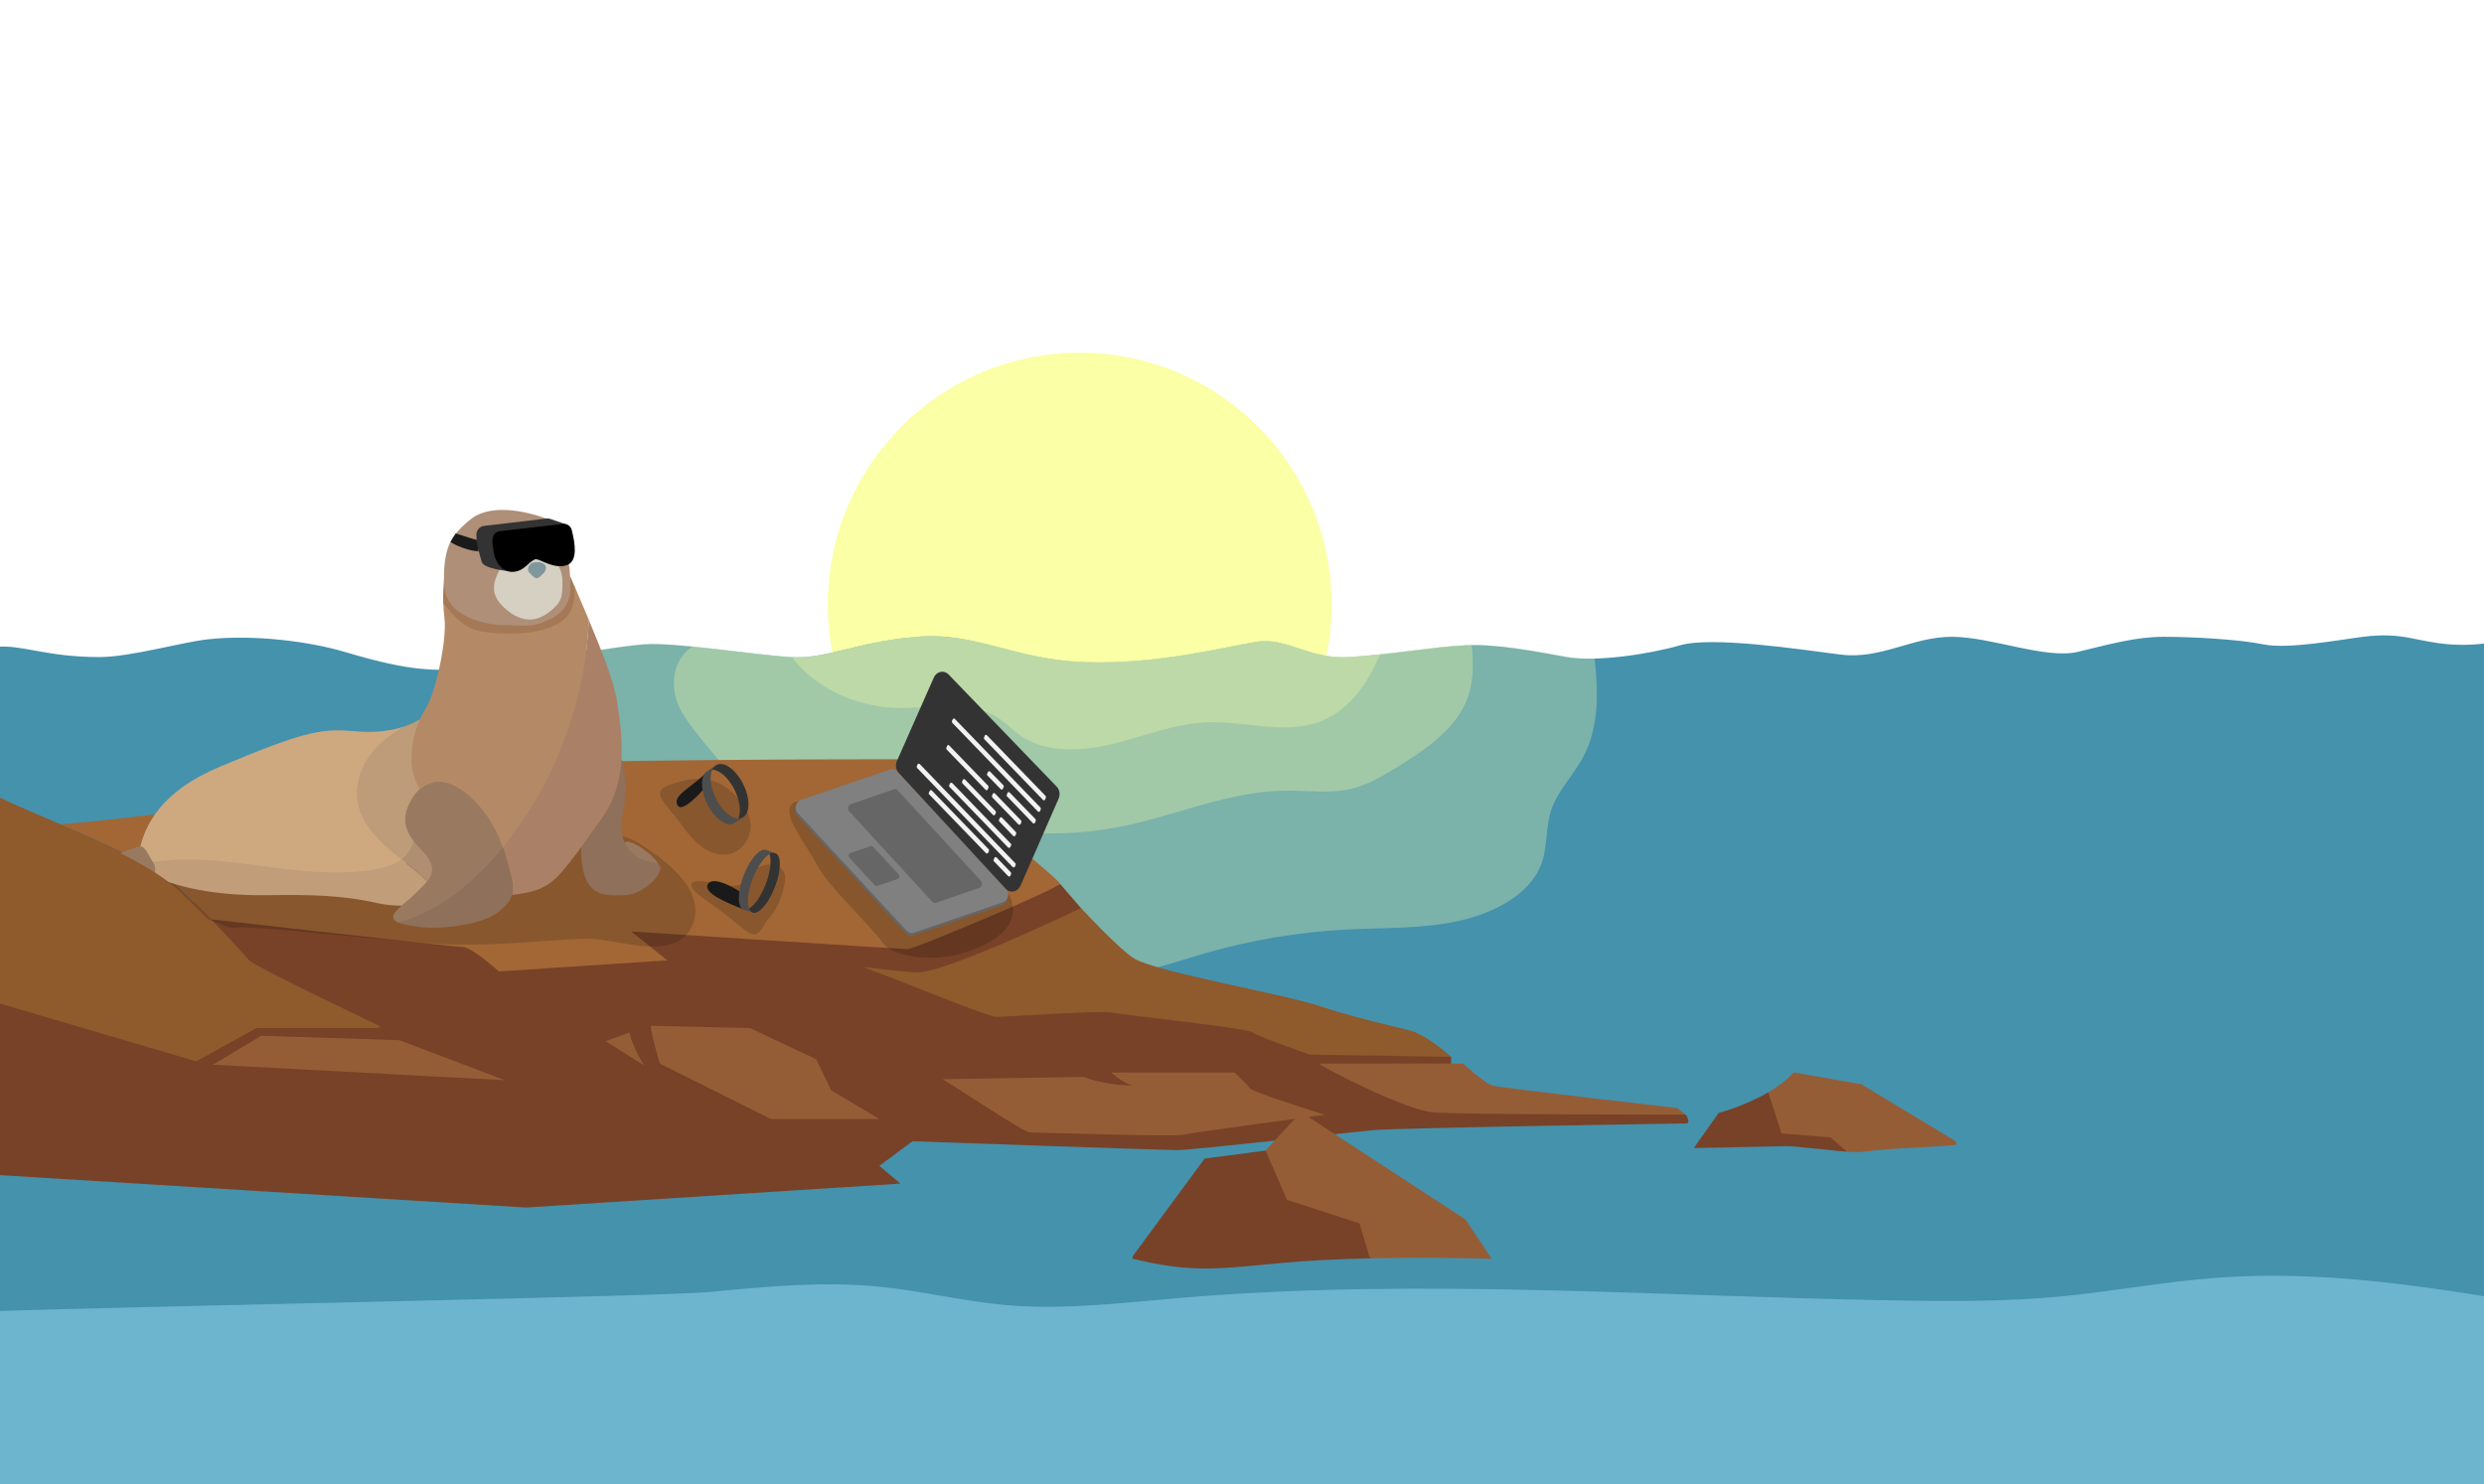
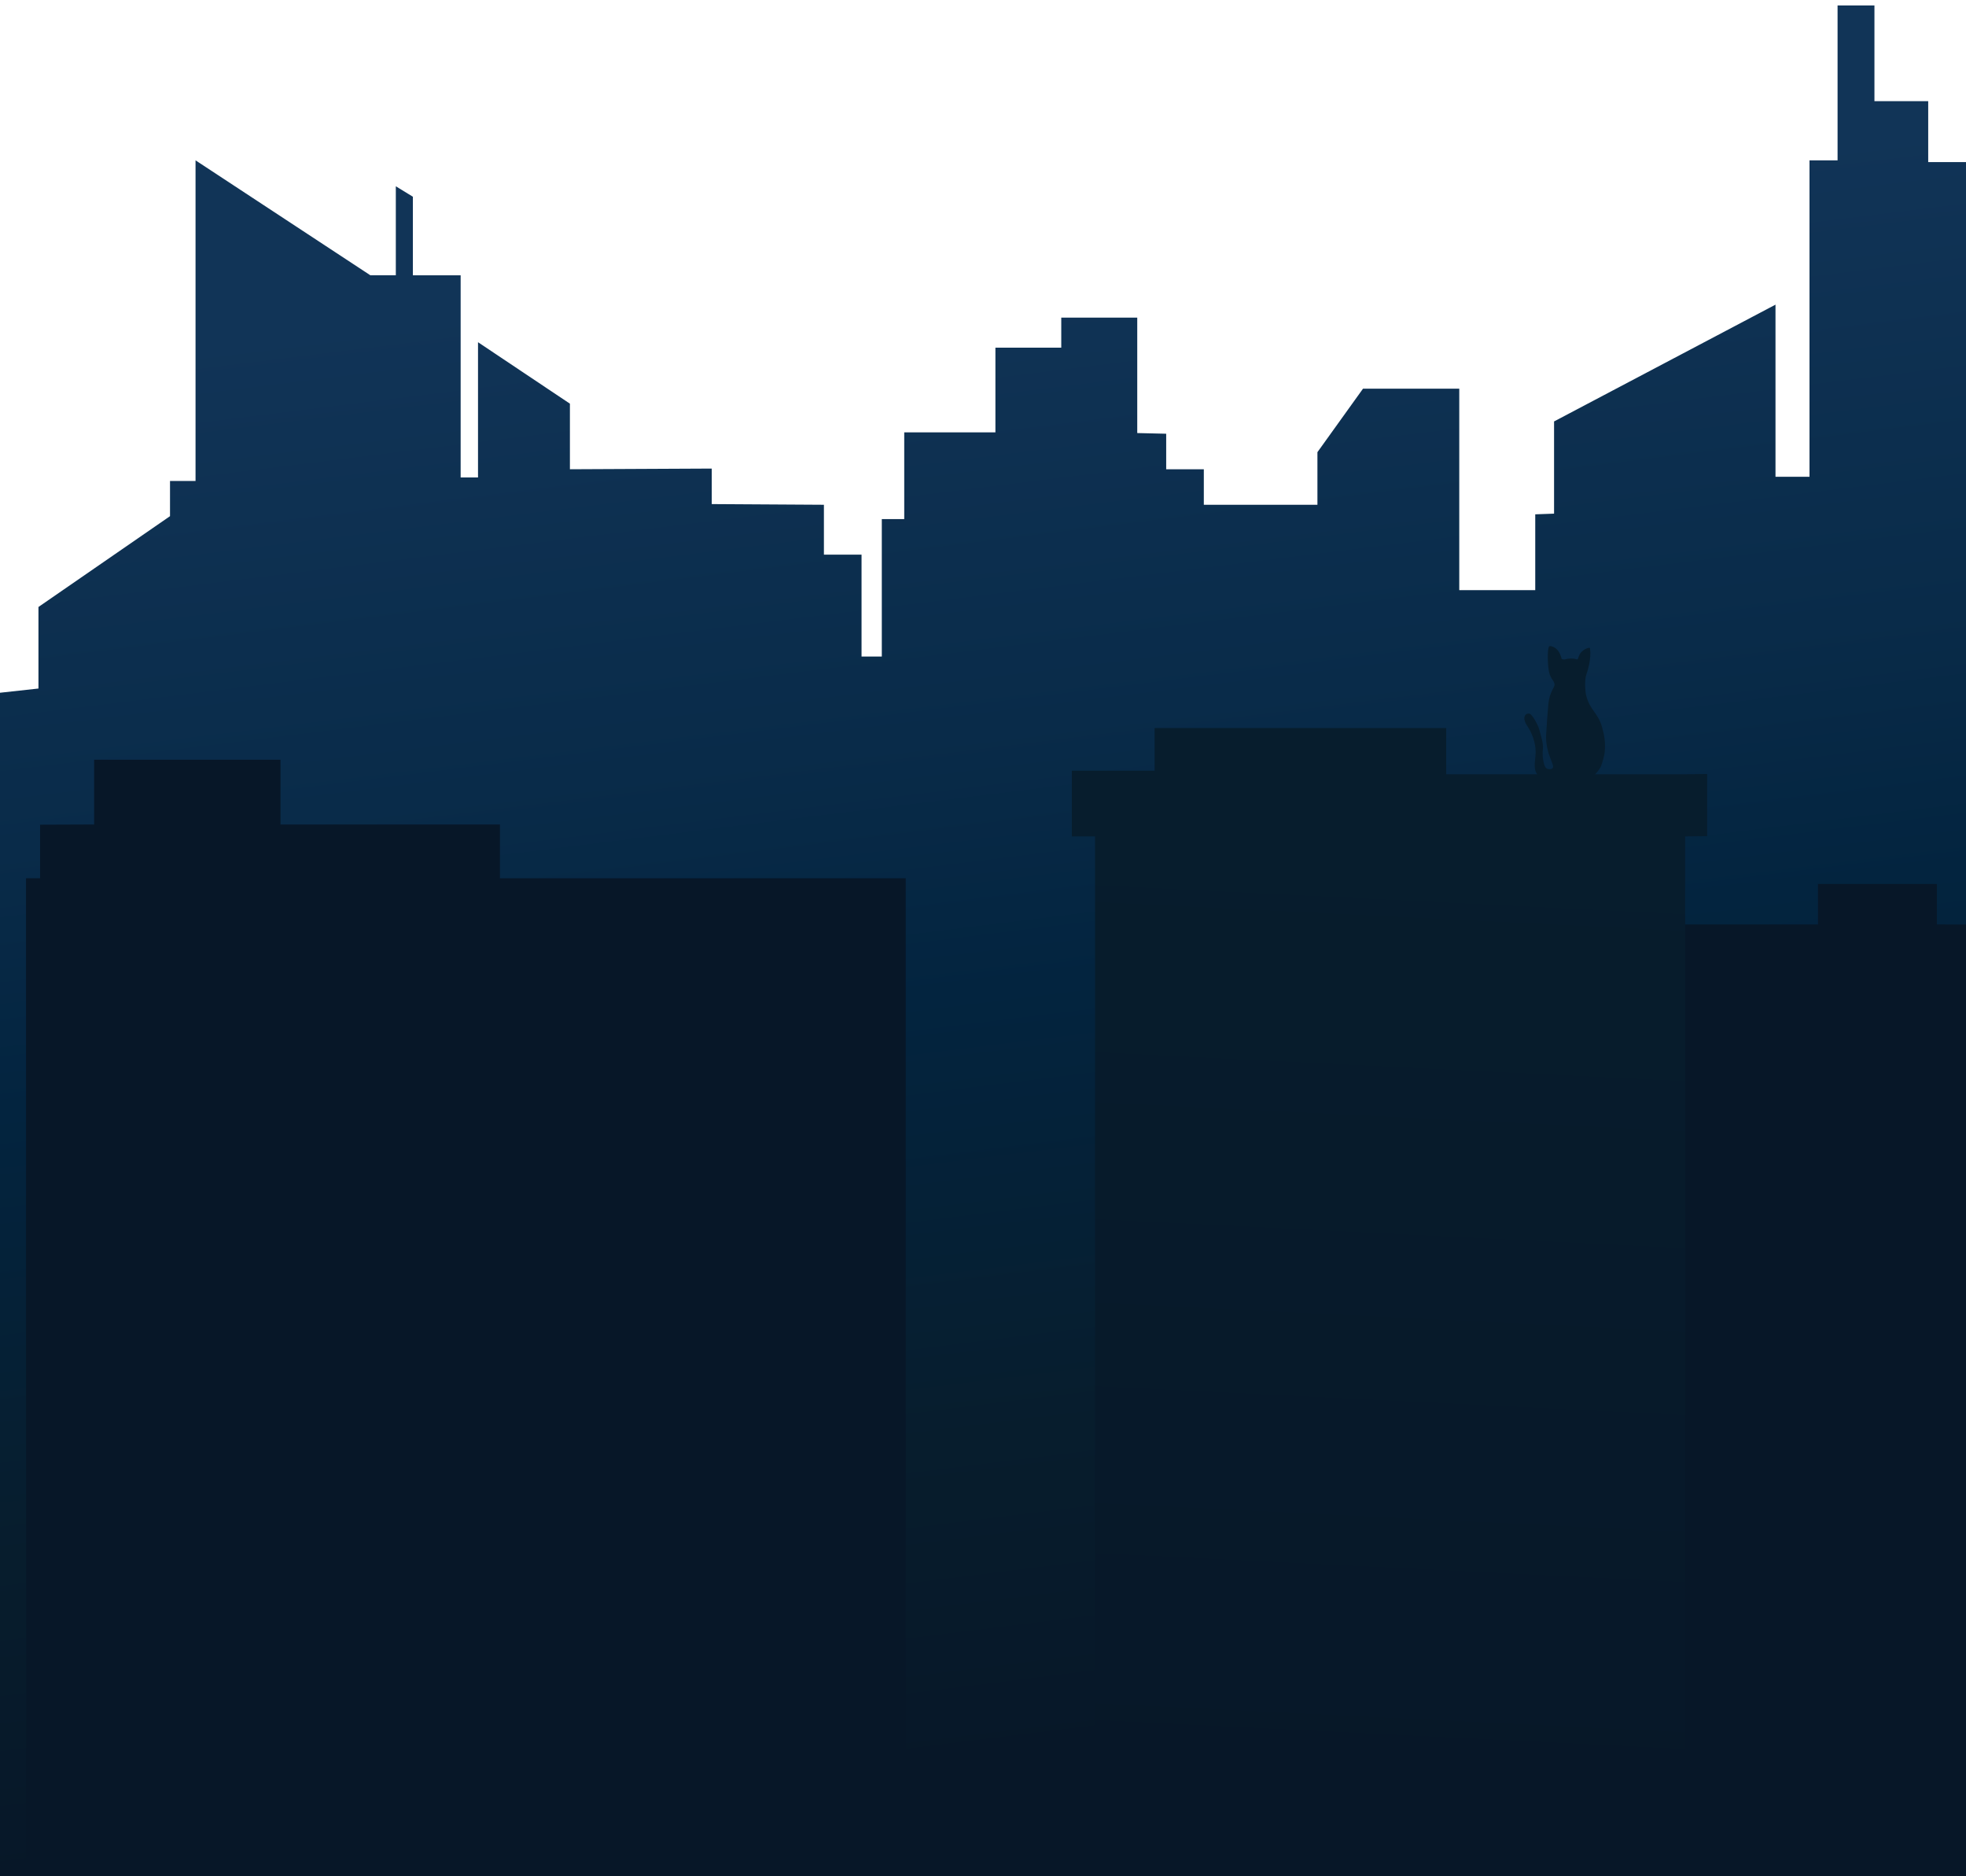
- <svg xmlns="http://www.w3.org/2000/svg" version="1.1" id="Layer_1" x="0px" y="0px" viewBox="0 0 2192 1309.5" style="enable-background:new 0 0 2192 1309.5;" xml:space="preserve">
+ <svg xmlns="http://www.w3.org/2000/svg" version="1.1" id="Layer_1" x="0px" y="0px" viewBox="0 0 1366 1303" style="enable-background:new 0 0 1366 1303;" xml:space="preserve">
  <style type="text/css">
- 	.st0{fill:#FBFFA5;}
- 	.st1{fill:#6DB5CF;}
- 	.st2{fill:#4592AD;}
- 	.st3{opacity:0.3;fill:#FBFFA5;}
- 	.st4{fill:#784228;}
- 	.st5{fill:#955D36;}
- 	.st6{fill:#8F5A2C;}
- 	.st7{fill:#A26735;}
- 	.st8{opacity:0.16;enable-background:new    ;}
- 	.st9{fill:#CEA980;}
- 	.st10{fill:#C19D7A;}
- 	.st11{fill:#997A61;}
- 	.st12{fill:#BE9C79;}
- 	.st13{fill:#AF8E71;}
- 	.st14{fill:#8E705B;}
- 	.st15{fill:#A57856;}
- 	.st16{fill:#AF8F77;}
- 	.st17{fill:#1A1A1A;}
- 	.st18{fill:#7E979C;}
- 	.st19{fill:#D6D0C3;}
- 	.st20{fill:#333333;}
- 	.st21{fill:#B48A66;}
- 	.st22{fill:#AA8166;}
- 	.st23{opacity:0.17;enable-background:new    ;}
- 	.st24{fill:#666666;}
- 	.st25{fill:#808080;}
- 	.st26{fill:#F2F2F2;}
- 	.st27{fill:#4D4D4D;}
+ 	.st0{fill:url(#SVGID_1_);}
+ 	.st1{fill:#071728;}
+ 	.st2{fill:url(#SVGID_2_);}
+ 	.st3{fill:#071D2D;}
</style>
-   <circle class="st0" cx="952.8" cy="533.6" r="222.3" />
+   <linearGradient id="SVGID_1_" gradientUnits="userSpaceOnUse" x1="618.226" y1="177.921" x2="747.504" y2="1219.217">
+     <stop offset="0" style="stop-color:#113457" />
+     <stop offset="0.319" style="stop-color:#092B49" />
+     <stop offset="0.49" style="stop-color:#03243F" />
+     <stop offset="0.783" style="stop-color:#071D2D" />
+     <stop offset="1" style="stop-color:#071728" />
+   </linearGradient>
+   <polygon class="st0" points="1376,112.588 1339.743,112.588 1339.743,70.284 1302.383,70.284 1302.383,3.806 1276.766,3.806   1276.766,111.38 1257.265,111.38 1257.265,331.185 1233.634,331.185 1233.634,211.624 1079.78,292.755 1079.78,356.806   1066.707,357.28 1066.707,409.944 1013.914,409.944 1013.914,269.982 947.043,269.982 915.367,314.105 915.367,350.638   836.429,350.638 836.429,325.966 810.284,325.966 810.284,301.295 790.173,300.821 790.173,220.639 737.38,220.639 737.38,241.515   691.626,241.515 691.626,300.346 628.274,300.346 628.274,360.601 612.688,360.601 612.688,456.062 598.61,456.062 598.61,385.273   572.465,385.273 572.465,350.638 494.532,350.163 494.532,325.492 395.985,325.966 395.985,280.419 332.131,237.719 332.131,331.66   320.064,331.66 320.064,191.223 286.88,191.223 286.88,136.661 275.02,129.403 275.02,191.197 257.284,191.197 135.863,111.38   135.863,334.096 118.128,334.096 118.128,358.557 26.721,421.638 26.721,478.283 -9.942,482.308 -5,1327 1378.032,1327.152 " />
+   <polygon class="st1" points="1369.727,665.51 1369.727,642.252 1345.774,642.163 1345.774,614.05 1263.159,614.05 1263.159,642.163   1165.888,642.163 1165.888,665.51 985.994,665.51 987.02,1362 1377,1362 1375.974,665.51 " />
+   <linearGradient id="SVGID_2_" gradientUnits="userSpaceOnUse" x1="984.813" y1="567.912" x2="950.674" y2="1262.08">
+     <stop offset="0" style="stop-color:#071D2D" />
+     <stop offset="1" style="stop-color:#071728" />
+   </linearGradient>
+   <polygon class="st2" points="1004.841,537.834 1004.841,505.764 802.239,505.764 802.239,535.367 744.727,535.367 744.727,581.004   760.865,581.004 760.865,1699.591 1170.844,1699.591 1170.844,581.004 1186.13,580.84 1186.13,537.646 1170.844,537.834 " />
  <g>
-     <path class="st1" d="M1979.1,958.5c90.3-6.7,189.2,102.1,247,191.5l-2.2,1263H-26.4l2.2-1255.2c66.3-73.2,257.6-195.5,300.6-199.6   C325.9,953.5,1932.5,962,1979.1,958.5z" />
-     <path class="st2" d="M2226.1,1150c-89-15.4-179.3-28.8-269.6-22.1c-46.6,3.4-92.4,12.2-138.9,16.6c-47.2,4.4-94.9,4.3-142.4,3.5   c-210.8-3.5-423.2-20.3-634.8-2.2c-50.9,4.3-102.1,10.7-153,6.2c-37.5-3.4-74-12.5-111.4-16.2c-49.5-4.9-99.5-0.2-149,4.6   c-42.9,4.1-492.7,12.3-651,17.5L-34.9,580c0,0,11.2-6.9,31.9-9c22-2.2,43.9,9,90.6,9c27.4,0,72.8-13.2,96.1-15.7   c41.2-4.5,90.6,2.2,120.7,11.2c61.9,18.4,76.8,15.7,112.5,15.7c24.7,0,109.2-19,150.9-22.4c27.4-2.2,96.1,9,129,11.2   s57.6-13.4,112.5-17.9c52.5-4.3,85.1,20.2,148.2,22.4s121.2-13.1,150.9-17.9c27.4-4.5,46.6,15.7,82.3,13.4   c35.7-2.2,74.1-9,102.2-10.4c28.1-1.5,65.2,6,89.9,10.4c24.7,4.4,71.4-2.2,99.8-10.4s106.1,3.7,141.7,8.2s63.1-15.7,98.1-15.7   s83,20.2,111.6,13.2c28.5-6.9,51-13.2,75.7-13.2s65.9,2.2,87.8,6.7c22,4.5,68.1-4.3,87.8-6.7c35.7-4.5,46.7,4.5,76.8,6.7   s54.9-5.6,54.9-5.6L2226.1,1150z" />
+     <path class="st3" d="M1105.819,540.253c-0.125,0.112-0.285,0.171-0.457,0.174l-30.095,0.516c-1.397,0.024-2.839,0.04-4.13-0.463   c-1.322-0.516-2.362-1.537-3.134-2.674c-3.072-4.524-0.933-10.361-1.013-15.734c-0.092-6.114-2.288-12.516-5.763-17.677   c-4.011-5.957-1.53-9.249,1.542-8.612c1.74,0.361,5.868,7.566,6.842,11.415c1.094,4.323,2.858,8.86,2.381,13.273   c-0.324,2.995-0.138,6.025,0.527,8.969c0.531,2.354,0.933,3.445,1.963,4.265c1.074,0.855,5.829,1.439,4.373-2.554   c-0.618-1.693-1.342-3.777-2.056-5.521c-1.601-3.907-2.792-10.495-2.56-14.678c0.385-6.913,0.928-14.711,1.576-21.706   c0.849-9.163,4.496-11.457,4.29-13.858c-0.285-3.329-3.441-3.334-4.291-11.672c-0.421-4.133-0.692-9.426,0.076-13.514   c0.097-0.517,0.253-1.111,0.758-1.333c0.331-0.146,0.719-0.083,1.073-0.002c4.279,0.978,6.294,4.671,7.302,8.731   c0.092,0.37,1.695,0.586,2.082,0.48c3.098-0.848,6.139-0.866,8.373-0.053c0.356,0.129,0.753-0.071,0.874-0.412   c1.027-2.884,1.397-3.689,2.501-4.763c1.533-1.491,3.006-2.395,5.116-2.857c0.393-0.086,0.788,0.183,0.835,0.562   c0.878,7.095-1.438,14.726-2.614,18.057c-1.348,3.815-0.787,12.047,0,14.912c2.831,10.302,8.188,11.559,11.025,21.86   c1.508,5.477,2.347,10.258,1.774,16.885c-0.226,2.615-1.669,7.562-2.629,10.024C1111.173,535.34,1106.789,539.382,1105.819,540.253   z" />
  </g>
-   <g>
-     <path class="st3" d="M1407.2,581.3c-9.2,0.3-17.7-0.1-24.5-1.5c-23-4.2-56.8-10.8-84-10.6c0,0,0,0.1,0,0.1c-2,0-3.9,0.1-5.8,0.2   c-21,1.1-47.7,5.1-74.8,8c-10,22.5-10.1,22.5-0.1,0.1c-9.1,1-18.3,1.8-27.5,2.3c-27.2,1.7-44.8-9.6-63.8-13.1   c-5.9-1-12-1.4-18.5-0.3c-0.4,0-0.8,0.1-1.2,0.2c-30.1,5-87.5,19.9-149.8,17.7c-43.8-1.6-72.9-13.8-104.2-19.7   c-4.7-0.8-9.3-1.5-14.1-2.1c-9.4-1.1-19.2-1.4-29.9-0.5c-4.8,0.4-9.4,0.9-13.8,1.5c-1.9,0.2-3.7,0.5-5.5,0.7   c-40.6,5.8-63,17-90.6,15.9c0,0-0.1-0.1-0.1-0.1c-0.8,0-1.5,0-2.3-0.1c-20.7-1.5-62.7-6.8-85.5-9.6c-17.6-1.7-33.4-2.7-43.6-1.9   c-24.6,2-64.1,9.5-97.4,15.2c2.4,16.9,10.4,33.7,20.6,48.6c17.3,25.3,40.7,47.6,56.4,73.5c9.6,15.9,16.3,33.3,28.6,47.9   c30,35.8,86,48.6,137.4,58.9c69.3,13.9,138.5,27.8,207.8,41.7c16.9,3.4,34.1,6.8,51.5,6.8c32.1,0,62.3-11.4,92.5-20.1   c39.6-11.3,81.2-18.3,123.1-20.5c32.9-1.7,66.4-0.5,98.3-7.4s63.1-23.5,73.3-49.2c6.4-16.1,3.8-34,9.7-50.4   c5.6-15.5,18.3-28.6,26.6-43.3C1411.4,642.8,1410.4,611.6,1407.2,581.3z" />
-     <path class="st3" d="M1298.7,569.4c-2,0-3.9,0.1-5.9,0c-21,1.1-47.7,5.1-74.8,8c0,0.1-0.1,0.1-0.1,0.2c-9.1,1-18.2,1.8-27.4,2.3   c-27.2,1.7-44.8-9.6-63.8-13.1c-5.9-1-12-1.4-18.5-0.3c-0.4,0-0.8,0.1-1.2,0.2c-30.1,5-87.5,19.9-149.8,17.7   c-43.8-1.6-72.9-13.8-104.2-19.7c-4.7-0.8-9.3-1.5-14.1-2.1c-9.4-1.1-19.2-1.4-29.9-0.5c-4.8,0.4-9.4,0.9-13.8,1.5   c-1.9,0.2-3.7,0.5-5.5,0.7c-40.6,5.8-63,17.1-90.6,15.9c-0.1-0.1-0.1-0.1-0.2-0.2c-0.8,0-1.5,0-2.3-0.1   c-20.7-1.5-55.6-6.4-85.4-9.3c-18.5,12-20.5,37.1-10.8,55.7c10.8,20.7,55.1,68.6,61.1,74.1c15.9,14.4,41.9,18,65.6,17.2   s47.4-5.1,71-2.8c19.1,1.9,37.3,8,55.8,12.4c44,10.5,91.3,11.3,135.8,2.3c48.8-9.8,94.8-31.2,145-31.6c19.1-0.2,38.7,2.8,57.1-1.5   c13.7-3.1,25.7-10,37.2-16.9c26.3-15.8,53-33.8,64.2-58.9C1300.5,604.3,1300.5,586.8,1298.7,569.4z" />
-     <path class="st3" d="M1218,577.6c-11.6,25.9-27.8,52.2-58.8,61.2c-29.8,8.5-62.3-2.4-93.8-1.2c-28.4,1.1-54.7,11.9-81.9,18.7   s-59.5,8.7-81.6-6c-8.2-5.4-14.3-12.7-22.8-17.7c-24.7-14.9-59.1-6.6-89.8-7.8c-36.6-1.6-71.3-19.1-90.4-44.6   c27.7,1.2,50.1-10.1,90.8-15.9c1.8-0.2,3.6-0.5,5.5-0.7c4.4-0.6,9-1.1,13.8-1.5c10.7-0.9,20.5-0.6,29.9,0.5   c4.8,0.6,9.4,1.3,14.1,2.1c31.3,5.9,60.4,18.1,104.2,19.7c62.3,2.2,119.7-12.7,149.8-17.7c0.4-0.1,0.8-0.2,1.2-0.2   c6.5-1.1,12.6-0.7,18.5,0.3c19,3.5,36.6,14.8,63.8,13.1C1199.7,579.4,1208.9,578.6,1218,577.6z" />
-   </g>
-   <g>
-     <path class="st4" d="M1012.1,867.2c24.4,6.9,268.4,65.7,268.4,65.7v5.9c0,0-25.7,20.7-1.8,22.6c23.9,2,208.9,22.5,208.9,22.5   s5.3,7.8,0,7.8s-254.9,3.9-276.1,5.9s-159.3,17.6-172.6,17.6s-233.7-7.8-233.7-7.8l-29.2,21.7l18.6,15.7l-330.5,21.1l-464.6-28.6   h-4V883.4h1l206-103.3c0,0,558.9,28,564.2,28s168.7-24.1,168.7-28l18.6,21.6C954,801.7,977.1,859.4,1012.1,867.2z" />
-     <path class="st5" d="M1479.7,978l8,5.9c0,0-199.1,0-223-2s-92.9-37.2-100.9-43.1h116.8h10.6c0,0,18.6,17.6,26.6,19.6   C1325.7,960.4,1479.7,978,1479.7,978z" />
-     <path class="st6" d="M1280.5,932.9l-124.8-2c0,0-45.1-15.7-50.4-19.6s-116.8-15.7-124.8-17.6s-92.9,3.9-100.9,3.9   s-80.9-30.3-118.1-44.1c1.4,0.1,23.3,3,46.4,4.9c23.9,2,146-56.9,146-56.9s35,38,47.8,45.1c21.2,11.7,132.8,31.4,162,41.2   s63.7,17.6,79.7,21.6C1259.4,913.3,1280.5,932.9,1280.5,932.9z" />
-     <path class="st5" d="M1102.6,960.4c2.7,3.9,66.4,23.6,66.4,23.6s-116.8,15.7-124.8,17.6c-8,2-130.1-2-135.4-2s-63.7-39.2-77-47   l124.8-2c18.6,7.8,45.1,7.8,45.1,7.8c-8,0-21.2-11.7-21.2-11.7h108.9C1089.3,946.7,1100,956.4,1102.6,960.4z" />
-     <path class="st7" d="M935.3,780c0,3.9-128.8,57.8-134.1,57.8S557,822.2,557,822.2l31.9,25.5l-148.7,9.8c0,0-23.9-21.6-31.9-21.6   s-222.1-24.4-222.1-24.4l-0.1-0.1c-7.1-7.3-15.3-15.5-24.8-24.6C138,764.3,95,745.3,53.2,727.5c55.9-2.9,370.6-45.8,393.6-51.4   c23.9-5.9,331.9-5.9,345.2-5.9S935.3,776.1,935.3,780z" />
-     <path class="st5" d="M776,987.8h-95.6l-98.2-49c0,0-8-27.5-8-33.3l87.6,2l58.4,27.5l13.3,27.5L776,987.8z" />
-     <path class="st5" d="M568.9,940.7l-34.5-21.6l21.2-7.8C555.6,917.2,566.3,938.8,568.9,940.7z" />
-     <polygon class="st5" points="445.5,953.5 187.9,939.8 230.4,914.3 352.5,918.2  " />
-     <path class="st6" d="M219.8,847.6c-3.9-4.3-14.7-16.8-33.6-36.1l-0.1-0.1l-0.2-0.1c-7-7.2-15.2-15.5-24.6-24.4   C138,764.3,95,745.3,53.2,727.5c-19.9-8.5-39.5-16.7-56.7-25v180.9l178.1,52.4l53.1-29.4h108.9   C336.6,906.4,225.1,853.5,219.8,847.6z" />
-   </g>
-   <g>
-     <path class="st5" d="M1725.7,1007.3l1,3.2c-27.2,2.8-54.9,2.6-80.9,6c-4.5,0.6-10.1,0.5-15.9,0.1l-22.7-7.4l-56.1-5.4l9.3-39.6   c8.3-4.9,16.2-10.7,22.4-17.6l59.8,10.5L1725.7,1007.3z" />
-     <path class="st4" d="M1615.4,1004l14.5,12.6c-10.1-0.6-21.1-2.2-29-2.8c-11.7-0.9-15.7-2.2-27.5-2c-26.2,0.5-52.5,1.1-78.7,1.6   l21.9-31c0,0,22.8-5.9,43.8-18.2l11.7,36.3L1615.4,1004z" />
-     <path class="st5" d="M1293.3,1076.5l23.1,34.7c-33.4-1-70.9-1.3-106.2-0.5l-1.7-0.9l-36.6-26.3l-47.7-17.6l-7.5-50.3l31.4-33.9   L1293.3,1076.5z" />
-     <path class="st4" d="M1208.6,1109.8l1.7,0.9c-30.1,0.7-58.5,2.1-81.3,4.3c-57.7,5.7-80.3,8.1-129.7-4l0.5-2.4l63.2-85.9l53.7-7.1   l0.1-0.1l18.9,43.6l64,20.8L1208.6,1109.8z" />
-   </g>
-   <g>
-     <path class="st8" d="M561.4,742.9c16.3,10.1,64.1,40,49.6,73.7s-65.3,12-91.9,12s-82.2,7.2-128.2,4.8s-169.3-16.9-181.4-14.5   c-12.1,2.4-41.1-19.3-62.9-14.5s-41.1,24.1-62.9,14.5s-14.5-35.9-4.8-43.4s77.4-31.3,91.9-33.7C185.4,739.5,516.7,715,561.4,742.9z   " />
-     <path class="st9" d="M122.4,753.7c3.3,0.8,1.5,0.8,6.4,9.1c24-3.5,54.9,1.5,79.1,4.3c40.5,4.7,79.8,9.8,120,3   c8.6-1.4,30.8-6.2,37.8-11.4c-3.6-2.8-15.3-11.3-18.7-14.2c-13.3-11.3-21.8-19.4-24.5-36.7c-2.3-14.8-1.1-25.6,8.1-37.5   c7.8-10.1,15.1-23,26.3-29.2c-10.5,3.7-23.9,6-42.2,4.5c-29-2.4-41.1-2.4-120.9,31.3C142.8,698.4,127.2,727.5,122.4,753.7z" />
-     <path class="st10" d="M134.8,760.7c0.3,0.5-2.2,8.8-2.9,10.9c14.5,7.6,48.1,19.3,103,18.6c40.5-0.6,67.7,0,99.2,7.2   c5.5,1.3,12.5,1.9,20.5,2.1c8.6-7,13.3-11.7,13.3-11.7c3.2-3.2,6.6-6.3,9.2-9.7c-7-7.1-15-13.2-22.9-19.5c-7,5.2-15.8,7.5-24.4,8.9   c-40.2,6.8-81.1-1.3-121.6-6C184,758.6,158.8,757.2,134.8,760.7z" />
-     <path class="st11" d="M135.8,762.3c-0.3-0.6-0.7-1.1-1-1.7c0,0-0.1,0-0.1,0c-4.8-8.2-6.9-12.7-10.1-13.5c-1-0.3-2.2-0.1-3.5,0.4   c-6.8,2.5-15.9,5.9-26.4,10.1c-24.2,9.6-29,14.5-21.8,31.3c7.3,16.9,14.5,24.1,29,21.7c14.5-2.4,26.6-9.6,33.9-36.1   C135.8,774.5,138.5,767.5,135.8,762.3z" />
-     <path class="st12" d="M327.6,665.1c-9.2,11.9-14.5,27.2-12.2,42.1c2.7,17.2,15,31.4,28.3,42.8c3.4,2.9,7,5.7,10.5,8.5   c0.1,0,0.2-0.1,0.2-0.2c17.8,4.5,51.1-49.6,29.6-61.6c-4.2-6.3-9.2-55.6-13.4-61.8c-4,2.3-8.5,4.5-13.8,6.4   C345.7,647.3,335.4,655.1,327.6,665.1z" />
-     <path class="st13" d="M354.4,758.3c-0.1,0-0.2,0.1-0.2,0.2c7.9,6.2,15.9,12.4,22.9,19.5c5.6-2.1,13.9-18.7,2.5-30   c-3.2-3.2-5.9-11.8-14.8-5.4C363.6,748.7,359.6,754.5,354.4,758.3z" />
-     <path class="st14" d="M452.4,782.8c-0.1,0-0.1-0.1-0.2-0.1c0.1,0,0.1,0,0.2,0c-0.4-5.3-2.1-12-4.7-21.5c-1.2-4.5-2.6-8.9-4.2-13.2   c-0.4,0.7-79.1,62.9-92.2,66.3c5.2,2.4,21.6,4.7,31.1,4.7c9.7,0,43.5-2.4,58-14.5c6.4-5.3,10-9.3,11.3-14.4c0.1,0,0.1,0,0.2,0   C452.5,788,452.6,785.6,452.4,782.8z" />
-     <path class="st11" d="M409.1,698.6c-15.1-11.3-28.6-10.8-38.4-2.2c0,0-0.1-0.1-0.1-0.1c-2.8,2.5-5.3,5.6-7.4,9.3   c-7.9,13.7-7.7,24.2,1.7,36.7c2.2,2.9,4.8,5.9,8,9c11.3,11.6,9.5,19.7,4.2,26.7c-2.6,3.4-6,6.6-9.2,9.7c0,0-4.8,4.7-13.3,11.7   c0,0,0,0,0,0c0,0-0.1,0.1-0.2,0.2c-10.3,8.3-8.2,12.2-3.4,14.6c0.1,0,0.2,0.1,0.3,0.1c13-3.4,25.4-9.1,37-16.2c0,0,0,0,0,0   c15.2-9.3,29-21.1,41.4-34.3c0,0,0.1,0.1,0.1,0.1c4.2-4.4,8.3-9,12.1-13.7c0.6-0.7,1.1-1.4,1.7-2.1   C436.2,727.5,425.1,710.5,409.1,698.6z" />
-     <path class="st15" d="M391.8,511.4c-0.4,5.7-0.9,12.7-0.7,21c6.4,13.4,19,31.2,34.6,33.5c14,2,58.5-1.2,77.8-15.6   c11-8.2,6-26.9,2.9-34c-1.2-2.9-2.3-5.6-3.4-8.2c0.3,3.6,0.5,42.2-45.7,41.8C457.3,549.8,398.2,533.4,391.8,511.4z" />
-     <path class="st16" d="M400.9,472.6l18.4,7.2c0,0,9.9-6.3,9.9-8.1c0-3.9,0.6-4.1,4.5-4.5l52.7-7.7c-17-7.1-51.1-16.1-70.2-1.8   C410.6,461.9,404.6,467.8,400.9,472.6z" />
-     <path class="st17" d="M422.6,486.6c0,0-0.4-1.4-0.4-1.4c0,0,1.9-4.4,1.7-7.5c0,0-17.9-5.5-21.7-6.8c-1.8,2.4-3.3,4.8-4.7,7.4v2.1   C412.6,491.9,422.6,486.6,422.6,486.6z" />
-     <path class="st18" d="M473.6,495.2c-8.1,0-10.8,7.2-7.2,10.8c7.2,7.2,7.2,7.2,14.5,0C484.5,502.4,484.5,495.2,473.6,495.2z" />
-     <path class="st19" d="M494.2,497.2c-6-0.6-19-6.7-19.1-6.7c-5.9,2.7-24.8,10.6-27.5,8.9l-5.9,1.5c-7.4,13.8-13.9,25.3,0.6,37.7   c10,8.6,30.1,14.7,45.5,2.7c11.3-8.9,11-16.5,11-29.9C498.9,505.8,496.3,500.8,494.2,497.2z M479.9,505.7c-6.3,6.3-6.3,6.3-12.6,0   c-3.2-3.2-0.8-9.5,6.3-9.5C483.1,496.2,483.1,502.5,479.9,505.7z" />
-     <path class="st16" d="M501.9,497.9c-0.7,0.4-1.5,0.7-2.4,0.9c0,0,0,0.1,0,0.1c-0.6,0.2-1.3,0.3-1.9,0.4c-1.7,0.2-3.3,0.2-4.9,0   c2.1,3.6,3.6,8.1,3.6,13.6c0,13.4,0,18.3-11.3,27.1c-15.4,12-28.5,6.3-38.6-2.3c-14.5-12.4-12-22.9-4.5-36.7l-5-1.7   c-4.7-0.3-8.4-2.8-11.1-6.7c-0.1,0-0.1,0-0.2,0c0,0,0,0,0,0c-1.4-2.1-2.2-3.2-3-6c-8.3,0.1-22.1-5.7-25.1-8.3   c-4.1,7.9-5.8,19.5-5.7,32.3c0,0.3,0,0.5,0,0.8c0,0.8,0.1,1.6,0.1,2.4c0,0,0,0,0,0.1c0,0,0,0,0,0c0.1,1.3,0.2,2.7,0.3,4.1   c2.4,31.3,48.4,33.7,48.4,33.7c16.9,0,26.6,2.4,38.7-2.4c12.1-4.8,24.2-12,24.2-31.3C503.5,514.9,502.8,501.2,501.9,497.9z" />
-     <path class="st20" d="M485.7,458.1c-1-0.4-2.2-0.5-3.3-0.4l-55.2,6.5c-3.8,0.4-6.8,3.8-6.8,7.7c0,1.8,0.1,3.5,0.2,5.2   c0.3,3.1,0.8,6.1,1.6,8.7c0.8,2.8,2.9,10.4,3,10.4c2,5.8,21.8,7.7,21.8,7.7c-0.9-0.6-3.9-2.6-4.6-3.3c0,0,0,0,0,0.1   c-0.3-0.3-0.6-0.7-0.9-1c0,0-0.1,0-0.1-0.1c0,0,0.1,0,0.1,0c-1.9-2.3-3.2-18.6-3.1-24.1c0-3.6,3.1-4.2,6.7-4.6   c0,0,55.3-6.4,56.3-7.4L485.7,458.1z" />
-     <path d="M504.6,468.1c-0.6-3-3.2-5.2-6.2-5.6c-0.6-0.1-1.2-0.1-1.9,0l-55.6,6.4c-3.6,0.5-6.1,3.5-6.3,7.1c-0.4,6.3,1.9,14.9,1.9,15   c1.1,3.3,2.6,6.2,4.5,8.5c0.3,0.4,2.5,2.5,3.3,3.1c2.6,1.7,5.8,2.5,9.5,2.1c8.8-1,12.2-8.2,18.1-10.9c1.3-0.4,2.7,0,4.9,1   c0,0,0.1,0,0.1,0c3.8,1.6,9.2,4.3,15.3,4.9l0,0l0,0c1.6,0.2,3.3,0.2,4.9,0c0.7-0.1,3.7-0.9,4.4-1.3c0,0,0,0,0-0.1   C509.3,494.1,507.9,481.2,504.6,468.1z" />
-     <path class="st11" d="M581.7,763.7c-4.8-9.5-26.2-24.2-30.5-20v1.6c2,10.1,12.8,14.9,24.2,16.4c1.8,0.2,3.7,0.3,4.8,0.9   L581.7,763.7z" />
-     <path class="st14" d="M512.8,747.9c-0.3,47,22,42.2,39,42.2c15.4,0,38.7-21.8,28.4-27.7c-1.1-0.6-2.5-1-4.3-1.3   c-11.5-1.4-20.4-7.9-24.7-17.5c-3-6.6-3.9-14.6-1.9-23.5c4.8-21.7,2.4-41-0.7-50.4c0,0-0.1,0.1-0.2,0.2c-0.9,17.3-5.2,34.6-16,50.2   C526.1,729.4,519.5,739,512.8,747.9z" />
-     <path class="st21" d="M519.7,547.3c-4.7-11.3-9.3-21.6-13.1-30.7c1,8.7,0.7,23.2-10.4,31.4c-19.3,14.5-56.2,11.7-70.1,9.6   c-15.6-2.3-25.6-13.1-34.9-25.3c0.1,4.1,0.4,8.5,1,13.2c2.4,19.3-7.7,66.1-16.9,80.7c-12.2,19.3-12.2,39.9-12.2,45.9   c0,7.2,3,17.8,7.3,24.1c0,0.1,0.1,0.2,0.2,0.3c9.8-8.7,23.4-9.1,38.5,2.1c16,12,27.1,28.9,34.5,49.5   C450.7,748.1,512.8,681.9,519.7,547.3z" />
-     <path class="st22" d="M548.4,670c1-17.6-1.5-35.2-3.9-51c-2.6-17.1-14-45.8-24.9-71.8c-2.8,68-26.6,135-67.4,189.6c0,0,0,0.1,0,0.1   c-2.8,3.9-5.7,7.5-8.6,11.1c1.6,4.2,3,8.6,4.2,13.2c2.6,9.5,4.3,16.2,4.7,21.4c0,0-0.1,0-0.1,0.1c0.2,2.7,0.1,5.1-0.5,7.3   c4.8-0.8,12.2-1.3,21.3-4.3c14.8-4.8,23.5-16.1,39.6-37.8c0,0,0,0,0,0.1c6.7-9,13.3-18.6,19.6-27.7   C543.2,704.7,547.5,687.4,548.4,670c-0.3,0.3-0.5,0.6-0.8,0.8C547.9,670.4,548.2,670.2,548.4,670z" />
-   </g>
-   <g>
-     <path class="st23" d="M700.3,708.6c-13.1,7.8,11.5,37.1,21.3,55.8s45.6,51.3,57.8,68.4c7.4,10.4,40.7,17.9,71.8,8   c38.6-12.3,50.8-32.1,37.7-54C861.1,749.5,720.9,696.4,700.3,708.6z" />
-     <path class="st24" d="M791,683.2l96.2,104.1c3.4,3.6,1.8,10-2.7,11.6l-78.8,26.9c-2.2,0.7-4.5,0.1-6.1-1.6l-96.2-104.1   c-3.4-3.6-1.8-10,2.7-11.6l78.8-26.9C787.1,680.9,789.5,681.5,791,683.2z" />
-     <path class="st25" d="M791.6,680.7l96.2,104.1c3.4,3.6,1.8,10-2.7,11.6l-78.8,26.9c-2.2,0.7-4.5,0.1-6.1-1.6l-96.2-104   c-3.4-3.6-1.8-10,2.7-11.6l78.8-26.9C787.7,678.4,790.1,679,791.6,680.7z" />
-     <path class="st20" d="M837,595.3l95.5,99.1c2.6,2.7,3.2,6.9,1.7,10.5l-33.6,76.8c-2.5,5.7-9.2,7.1-13.1,2.8L793,682.1   c-2.5-2.7-3.1-6.9-1.5-10.4l32.5-73.5C826.4,592.6,833,591.2,837,595.3z" />
-     <path class="st24" d="M792.2,697.6l73.4,79.9c1.8,1.9,1,5.4-1.5,6.2L826,796.9c-1.2,0.4-2.4,0.1-3.3-0.9l-73.4-79.9   c-1.8-1.9-1-5.4,1.5-6.2l38.1-13.2C790.1,696.4,791.3,696.7,792.2,697.6z" />
-     <path class="st24" d="M770.4,747.4l22.6,24.5c1.1,1.2,0.6,3.4-0.9,4l-18,6.1c-0.7,0.3-1.5,0-2.1-0.5L749.4,757   c-1.1-1.2-0.6-3.4,0.9-4l18-6.1C769.1,746.6,769.9,746.8,770.4,747.4z" />
-     <path class="st26" d="M868.6,652.5l51.8,53.6c0.6,0.6,1.6,0.4,1.9-0.4l0.6-1.5c0.2-0.5,0.1-1.2-0.2-1.6L870.9,649   c-0.6-0.6-1.6-0.4-1.9,0.4l-0.6,1.5C868.1,651.5,868.2,652.1,868.6,652.5z" />
-     <path class="st26" d="M840.3,638l75.6,78.3c0.6,0.6,1.6,0.4,1.9-0.4l0.6-1.4c0.2-0.5,0.1-1.2-0.2-1.6l-75.6-78.3   c-0.6-0.6-1.6-0.4-1.9,0.4l-0.6,1.4C839.9,637,840,637.6,840.3,638z" />
-     <path class="st26" d="M888.7,703l22.8,23.6c0.6,0.6,1.5,0.4,1.8-0.4l0.7-1.6c0.2-0.5,0.1-1.1-0.2-1.5l-22.9-23.6   c-0.6-0.6-1.5-0.4-1.8,0.4l-0.7,1.6C888.2,702.1,888.3,702.7,888.7,703z" />
-     <path class="st26" d="M871.3,684.5l11.8,12.1c0.6,0.6,1.5,0.4,1.9-0.4l0.7-1.5c0.2-0.5,0.1-1.1-0.2-1.5l-11.8-12.1   c-0.6-0.6-1.5-0.4-1.9,0.4l-0.7,1.5C870.8,683.5,870.9,684.1,871.3,684.5z" />
-     <path class="st26" d="M881.9,725.2l12.2,12.7c0.6,0.6,1.7,0.4,2-0.5l0.6-1.3c0.2-0.6,0.1-1.2-0.3-1.7l-12.2-12.7   c-0.6-0.6-1.7-0.4-2,0.5l-0.6,1.3C881.4,724.1,881.5,724.8,881.9,725.2z" />
-     <path class="st26" d="M875.7,703.9l23,23.8c0.6,0.6,1.6,0.4,2-0.5l0.6-1.4c0.2-0.6,0.1-1.2-0.3-1.6l-23-23.8   c-0.6-0.6-1.6-0.4-2,0.5l-0.6,1.4C875.2,702.8,875.3,703.5,875.7,703.9z" />
-     <path class="st26" d="M835.3,661.5l34.5,35.7c0.5,0.6,1.5,0.4,1.8-0.4l0.7-1.6c0.2-0.5,0.1-1.1-0.2-1.5L837.6,658   c-0.5-0.6-1.5-0.4-1.8,0.4l-0.7,1.6C834.9,660.5,835,661.1,835.3,661.5z" />
-     <path class="st26" d="M849.3,691.5l26.9,27.8c0.6,0.6,1.6,0.4,2-0.4l0.6-1.4c0.2-0.5,0.1-1.2-0.3-1.6l-26.9-27.8   c-0.6-0.6-1.6-0.4-2,0.4l-0.6,1.4C848.9,690.5,849,691.1,849.3,691.5z" />
-     <path class="st26" d="M838,694.7l51.5,53.3c0.7,0.7,1.8,0.5,2.2-0.5l0.5-1.1c0.3-0.6,0.2-1.4-0.3-1.8l-51.5-53.3   c-0.7-0.7-1.8-0.5-2.2,0.5l-0.5,1.1C837.4,693.5,837.5,694.3,838,694.7z" />
-     <path class="st26" d="M809.3,677.9l84.3,87.4c0.7,0.7,1.7,0.4,2.1-0.5l0.5-1.2c0.3-0.6,0.2-1.3-0.3-1.7l-84.2-87.4   c-0.7-0.7-1.7-0.4-2.1,0.5l-0.5,1.2C808.8,676.7,808.9,677.4,809.3,677.9z" />
-     <path class="st26" d="M877.1,760.3l12.6,13.1c0.6,0.6,1.6,0.4,1.9-0.4l0.6-1.4c0.2-0.5,0.1-1.2-0.2-1.6l-12.6-13.1   c-0.6-0.6-1.6-0.4-1.9,0.4l-0.6,1.4C876.6,759.3,876.7,759.9,877.1,760.3z" />
-     <path class="st26" d="M819.9,701.2l50.2,51.9c0.6,0.6,1.5,0.4,1.9-0.4l0.7-1.5c0.2-0.5,0.1-1.1-0.2-1.5l-50.2-51.9   c-0.6-0.6-1.5-0.4-1.9,0.4l-0.7,1.5C819.4,700.2,819.5,700.8,819.9,701.2z" />
-   </g>
-   <g>
-     <path class="st8" d="M654.6,747.7c-11.7,11.7-32.2,9.6-50.8-16.5c-18.6-26-32.6-32.2-9-39.8s39.5-4.2,54.6,10.9   C664.5,717.4,666.6,735.7,654.6,747.7z" />
-     <path class="st8" d="M676.4,813c-9.8,18.2-12,14-33.8-4c-13.9-11.5-40.7-25.7-30.2-30.4s39.2,12.1,46.3-3.4s38-17.8,33.8,4   C687.8,804,676.6,812.6,676.4,813z" />
-     <path class="st17" d="M623.2,682.2c-15.3,14.4-29.4,20-25.5,28.3c4.1,8.8,23.7-14.5,23.7-14.5C620.6,690.8,621.7,685.5,623.2,682.2   z" />
-     <path class="st20" d="M654.2,722.2c0.6-0.2,1.3-0.5,1.8-0.9c6.3-4.2,5.9-17.8-0.8-30.4c-6.4-12-16.3-18.8-22.6-15.8l-1.7,1.1   c-2.1,1.4-3.6,3.5-2.3,3.2c6.1,0.2,13.7,6.6,19,16.6s6.7,20.5,3.9,26.6C652.5,722.6,653.4,722.5,654.2,722.2z" />
-     <path class="st27" d="M656,721.3c-0.9,0.3-3.6,1.3-4.5,1.3c-6.1-0.2-13.9-6.5-19.1-16.5c-5.2-9.8-6.6-20.1-4-26.3   c0.6-1.3,1.6-2.8,2.5-3.6l-6.5,4.3c-0.1,0.1-0.3,0.2-0.4,0.3c-1.2,0.7-2.2,1.9-3,3.5c-1.6,3.3-1.9,8-1,13.2c0.8,4.3,2.3,9,4.8,13.6   c6.4,11.8,16,18.6,22.4,15.9c0,0,2.1-1.4,2.1-1.3L656,721.3z" />
-     <path class="st17" d="M624.9,780.1c-5.2,7.6,15.1,16.4,31.1,22.5c1.1-3.2-2.3-8.9-3.6-15.9C652.5,786.7,630.3,772.3,624.9,780.1z" />
-     <path class="st20" d="M685.1,753.5l-2.6-0.9c-1.2-0.1-2.1,0.2-3.5,1c2,5.3,1,15.5-3.1,26.3c-4.1,10.9-10,19.4-15.1,22.2   c0.4,1.1,1,2,1.7,2.6c0,0,1.1,0.7,1.5,0.9c0.6,0.2,1.2,0.2,1.9,0.2l0,0l0,0c5.5-0.5,13.2-10.2,18.1-23.3   C689.1,769,689.6,756.7,685.1,753.5z" />
-     <path class="st27" d="M675.6,750.1l-0.7-0.1c-5.6-0.3-13.7,9.6-18.9,23.3c-1.7,4.7-2.9,9.2-3.5,13.3c-1.1,7.3-0.4,13.1,2.1,15.5   c0,0,0,0,0,0c0.5,0.5,1,0.8,1.6,1s6.5,1.8,6.5,1.8c-0.7-0.6-1.3-1.5-1.7-2.6c0,0,0,0,0,0c-2-5.3-1-15.5,3.1-26.3   c4.1-10.8,9.9-19.3,15-22.1c1.3-0.7,2.8-1.2,3.9-1.1L675.6,750.1z" />
-   </g>
-   <path class="st6" d="M-7,702.2c53.1,25.5,132.2,52.3,166.7,85.7c34.5,33.3,53.1,54.9,58.4,60.8c5.3,5.9,116.8,58.8,116.8,58.8H226.1  L173,936.8l-180-53V702.2z" />
+   <polygon class="st1" points="27.856,610.073 27.856,572.87 65.398,572.728 65.398,527.758 194.89,527.758 194.89,572.728   347.351,572.728 347.351,610.073 629.315,610.073 629.315,1377 18.064,1377 18.064,610.073 " />
</svg>
